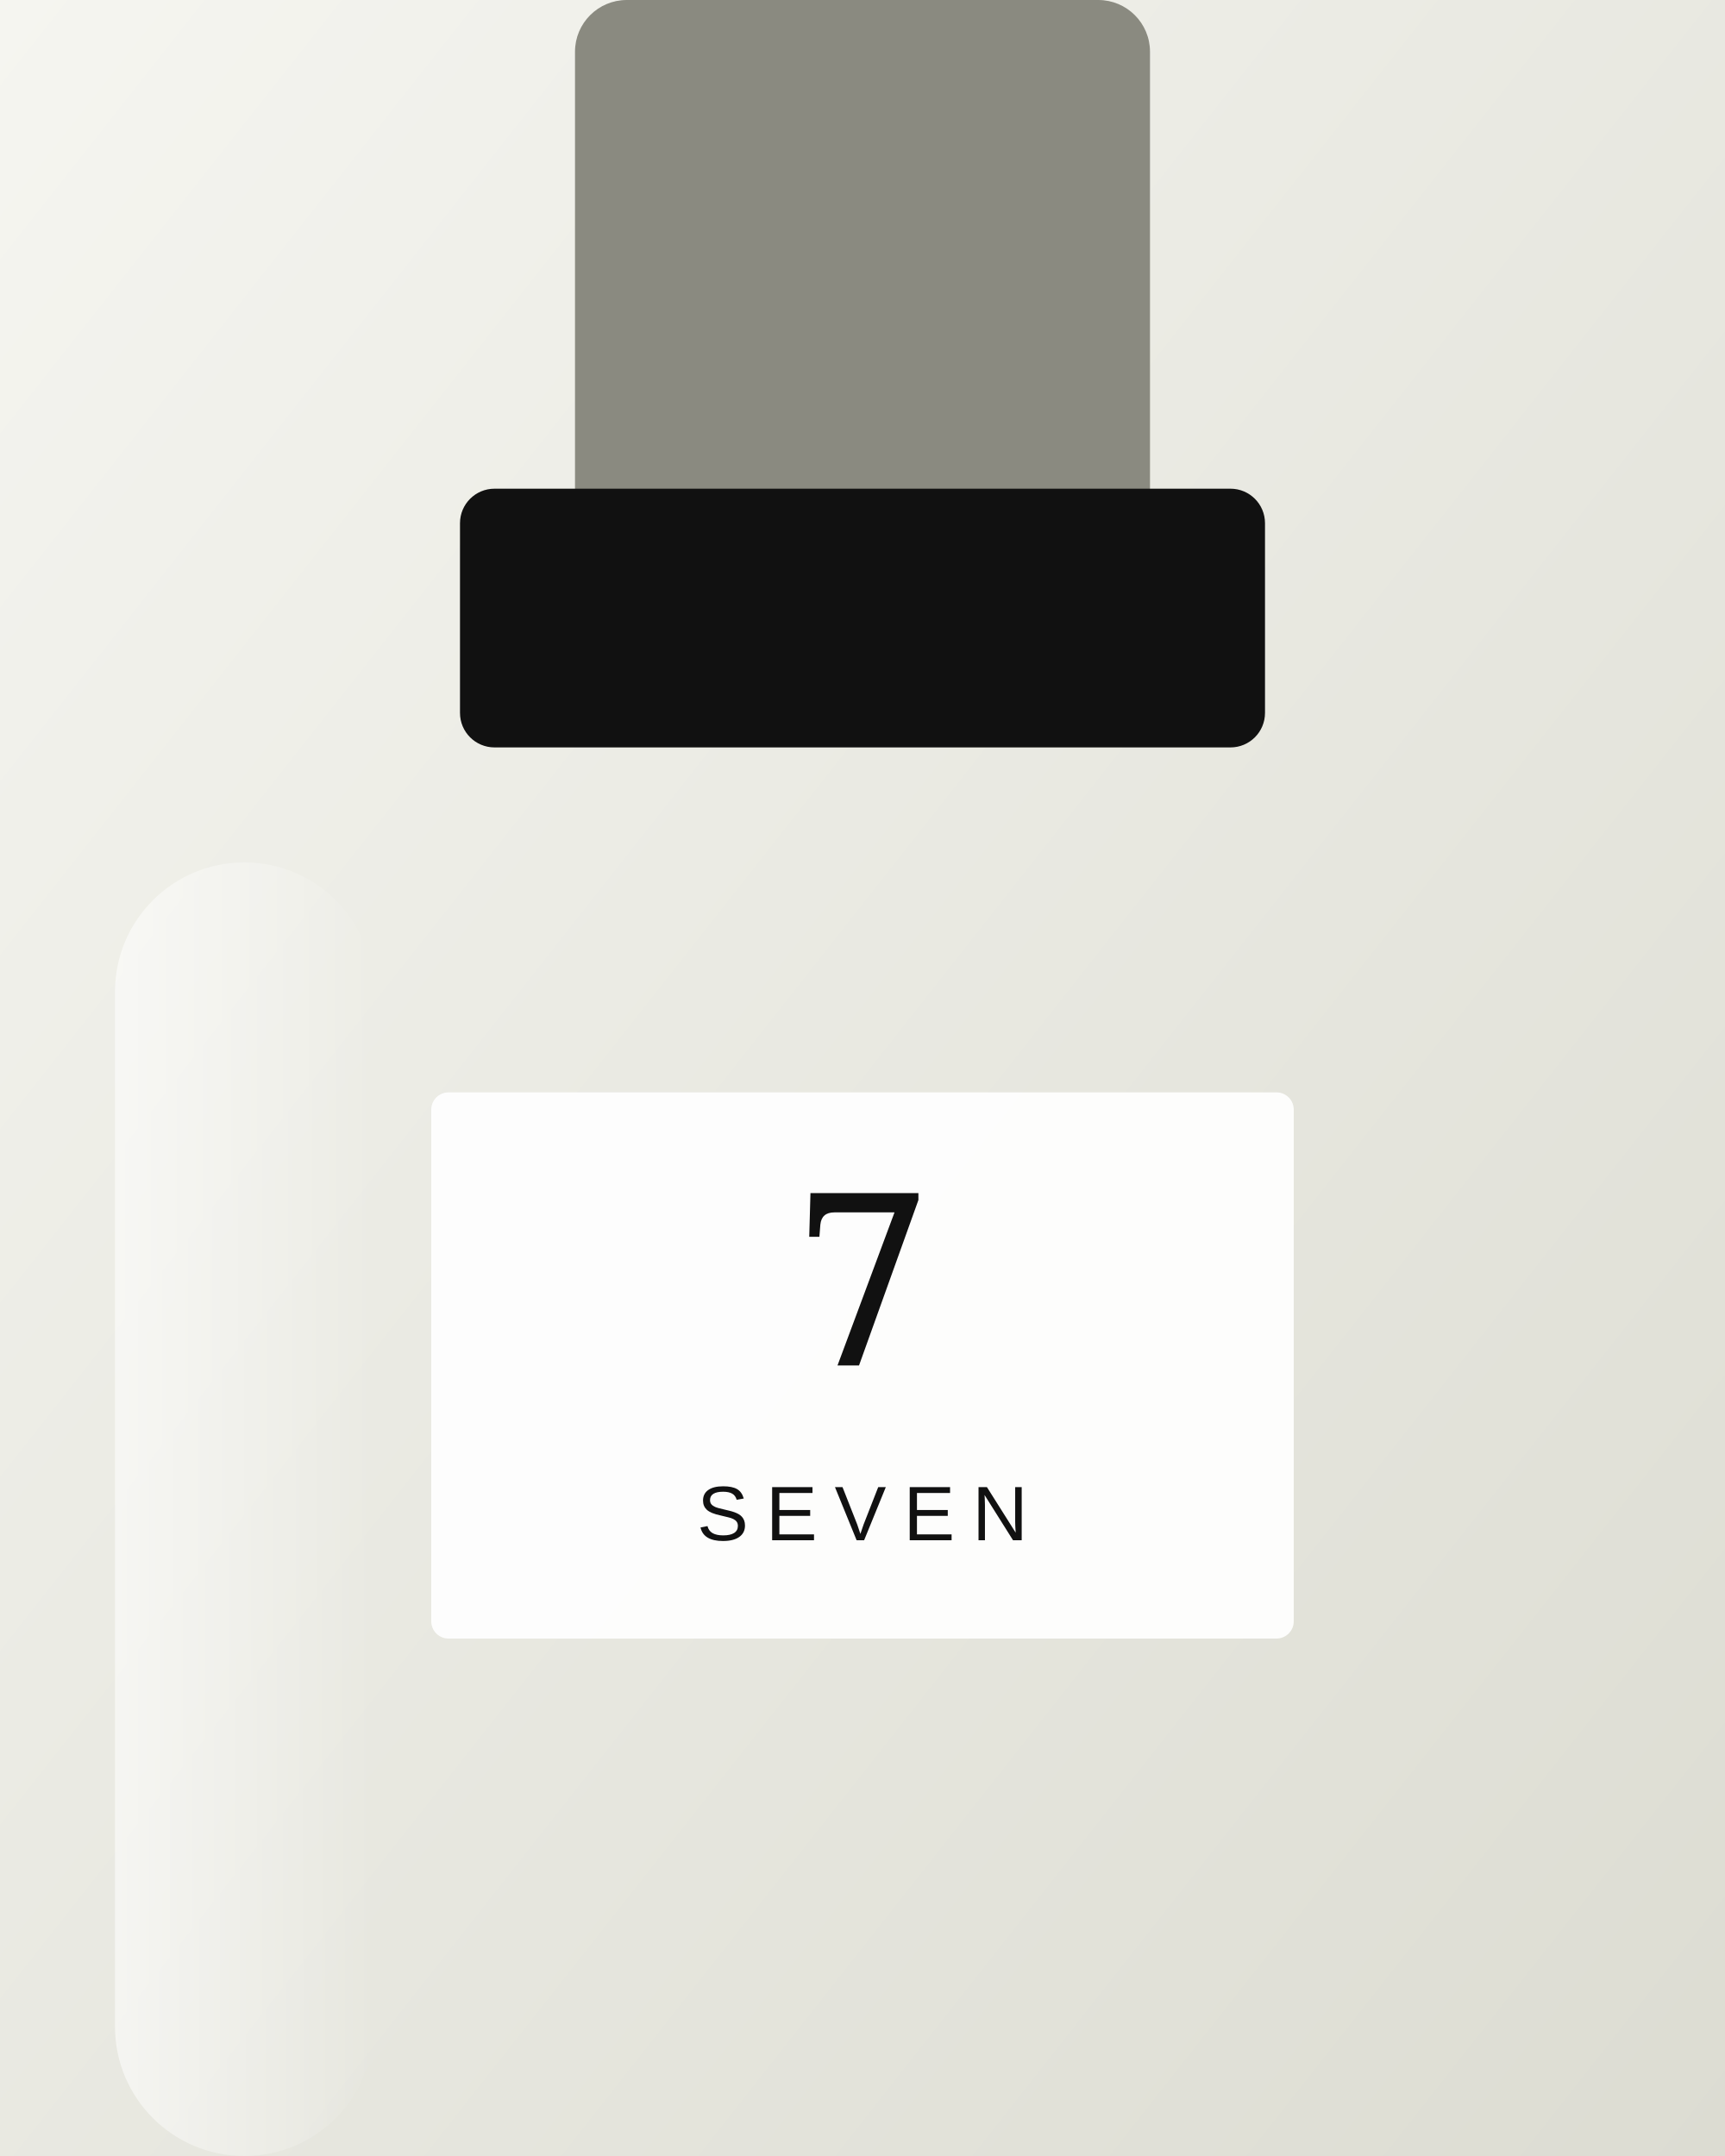
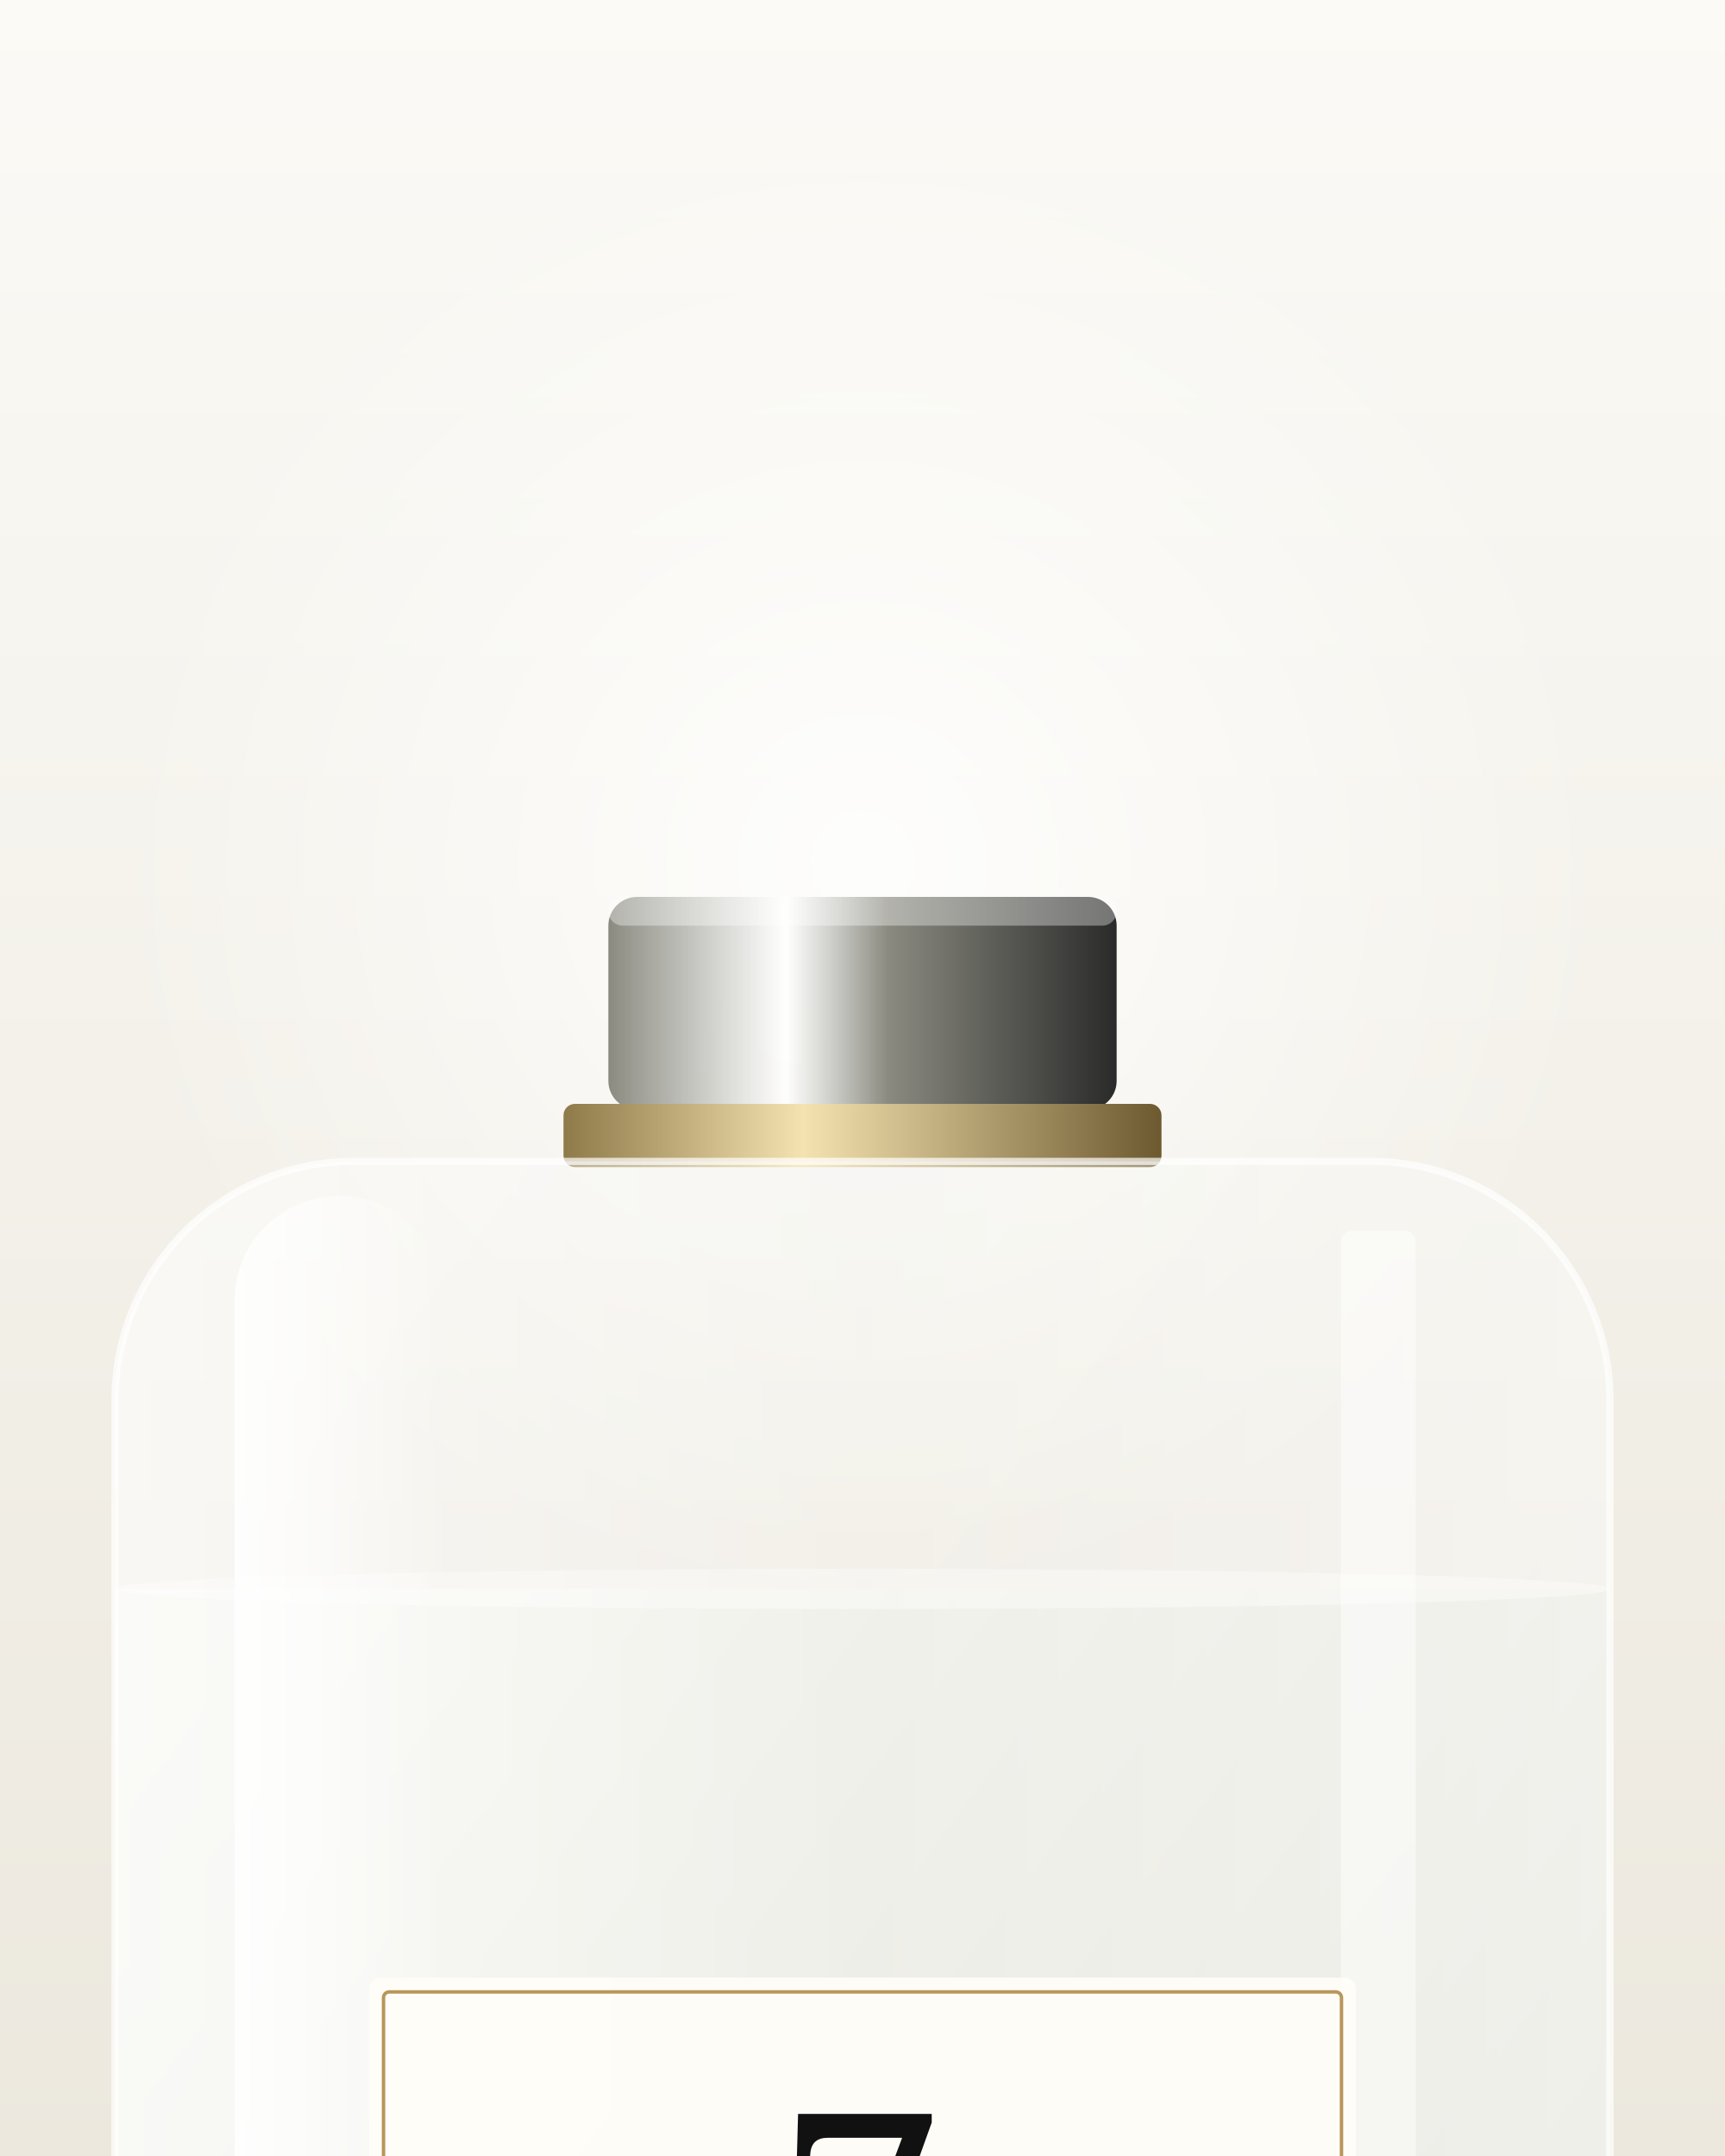
<svg xmlns="http://www.w3.org/2000/svg" viewBox="0 0 600 750">
  <defs>
-     <linearGradient id="g" x1="0" y1="0" x2="1" y2="1">
+     <linearGradient id="bg" x1="0" y1="0" x2="0" y2="1">
+       <stop offset="0" stop-color="#fbfaf6" />
+       <stop offset="1" stop-color="#ece8de" />
+     </linearGradient>
+     <radialGradient id="glow" cx="50%" cy="50%" r="50%">
+       <stop offset="0" stop-color="#fff" stop-opacity="0.85" />
+       <stop offset="1" stop-color="#fff" stop-opacity="0" />
+     </radialGradient>
+     <linearGradient id="box" x1="0" y1="0" x2="1" y2="1">
+       <stop offset="0" stop-color="#2b2b2b" />
+       <stop offset="1" stop-color="#0d0d0d" />
+     </linearGradient>
+     <linearGradient id="glass" x1="0" y1="0" x2="1" y2="0">
+       <stop offset="0" stop-color="#fff" stop-opacity="0.55" />
+       <stop offset="0.5" stop-color="#fff" stop-opacity="0.12" />
+       <stop offset="1" stop-color="#fff" stop-opacity="0.4" />
+     </linearGradient>
+     <linearGradient id="liquid" x1="0" y1="0" x2="1" y2="1">
      <stop offset="0" stop-color="#f5f5f0" />
      <stop offset="1" stop-color="#dcdcd2" />
    </linearGradient>
+     <linearGradient id="cap" x1="0" y1="0" x2="1" y2="0">
+       <stop offset="0" stop-color="#8a8a80" />
+       <stop offset="0.35" stop-color="#ffffff" stop-opacity="0.9" />
+       <stop offset="0.55" stop-color="#8a8a80" />
+       <stop offset="1" stop-color="#2a2a2a" />
+     </linearGradient>
+     <linearGradient id="collar" x1="0" y1="0" x2="1" y2="0">
+       <stop offset="0" stop-color="#8f7a4a" />
+       <stop offset="0.4" stop-color="#f4e3b0" />
+       <stop offset="1" stop-color="#6e5a30" />
+     </linearGradient>
    <linearGradient id="shine" x1="0" y1="0" x2="1" y2="0">
-       <stop offset="0" stop-color="#fff" stop-opacity="0.55" />
+       <stop offset="0" stop-color="#fff" stop-opacity="0.85" />
      <stop offset="1" stop-color="#fff" stop-opacity="0" />
    </linearGradient>
+     <linearGradient id="fade" x1="0" y1="0" x2="0" y2="1">
+       <stop offset="0" stop-color="#fff" stop-opacity="0.35" />
+       <stop offset="1" stop-color="#fff" stop-opacity="0" />
+     </linearGradient>
+     <filter id="soft">
+       <feGaussianBlur stdDeviation="3" />
+     </filter>
+     <filter id="blur18">
+       <feGaussianBlur stdDeviation="18" />
+     </filter>
  </defs>
-   <rect width="600" height="750" fill="#f5f5f0" />
-   <rect width="600" height="750" fill="url(#g)" />
-   <rect x="200" y="0" width="200" height="190" rx="18" fill="#8a8a80" />
-   <rect x="160" y="170" width="280" height="90" rx="12" fill="#111" />
-   <rect x="40" y="300" width="90" height="450" rx="45" fill="url(#shine)" />
-   <rect x="150" y="380" width="300" height="190" rx="6" fill="#fff" opacity="0.92" />
-   <text x="300" y="475" font-family="Georgia, serif" font-size="84" text-anchor="middle" fill="#111">7</text>
-   <text x="300" y="535.8" font-family="Arial, sans-serif" font-size="26.88" letter-spacing="6" text-anchor="middle" fill="#111">SEVEN</text>
+   <rect width="600" height="750" fill="url(#bg)" />
+   <circle cx="300" cy="300" r="260" fill="url(#glow)" />
+   <ellipse cx="300" cy="1086" rx="312" ry="12" fill="#000" opacity="0.22" filter="url(#soft)" />
+   <rect x="211.6" y="312" width="176.8" height="74" rx="10" fill="url(#cap)" />
+   <rect x="211.6" y="312" width="176.8" height="10" rx="5" fill="#fff" opacity="0.35" />
+   <rect x="196" y="384" width="208" height="22" rx="4" fill="url(#collar)" />
+   <rect x="40" y="404" width="520" height="676" rx="83.2" fill="url(#liquid)" opacity="0.18" />
+   <clipPath id="body">
+     <rect x="40" y="404" width="520" height="676" rx="83.2" />
+   </clipPath>
+   <g clip-path="url(#body)">
+     <rect x="40" y="552.72" width="520" height="676" fill="url(#liquid)" />
+     <ellipse cx="300" cy="552.72" rx="260" ry="7" fill="#fff" opacity="0.35" />
+     <rect x="40" y="404" width="520" height="676" fill="url(#glass)" />
+     <rect x="81.6" y="416" width="72.8" height="652" rx="36.4" fill="url(#shine)" />
+     <rect x="466.4" y="428" width="26" height="371.8" rx="4" fill="#fff" opacity="0.45" />
+   </g>
+   <rect x="40" y="404" width="520" height="676" rx="83.2" fill="none" stroke="#fff" stroke-opacity="0.7" stroke-width="2.5" />
+   <rect x="128.4" y="687.92" width="343.2" height="229.84" rx="4" fill="#fffdf8" opacity="0.96" />
+   <rect x="133.4" y="692.92" width="333.2" height="219.84" rx="2" fill="none" stroke="#b8975a" stroke-width="1.2" />
+   <text x="300" y="809.6" font-family="Georgia, serif" font-size="104" text-anchor="middle" fill="#111">7</text>
+   <text x="300" y="856.92" font-family="Arial, sans-serif" font-size="28.6" letter-spacing="13" text-anchor="middle" fill="#111">SEVEN</text>
+   <text x="300" y="890.72" font-family="Arial, sans-serif" font-size="18.2" letter-spacing="2" text-anchor="middle" fill="#8a7a5a">EAU DE PARFUM</text>
</svg>
